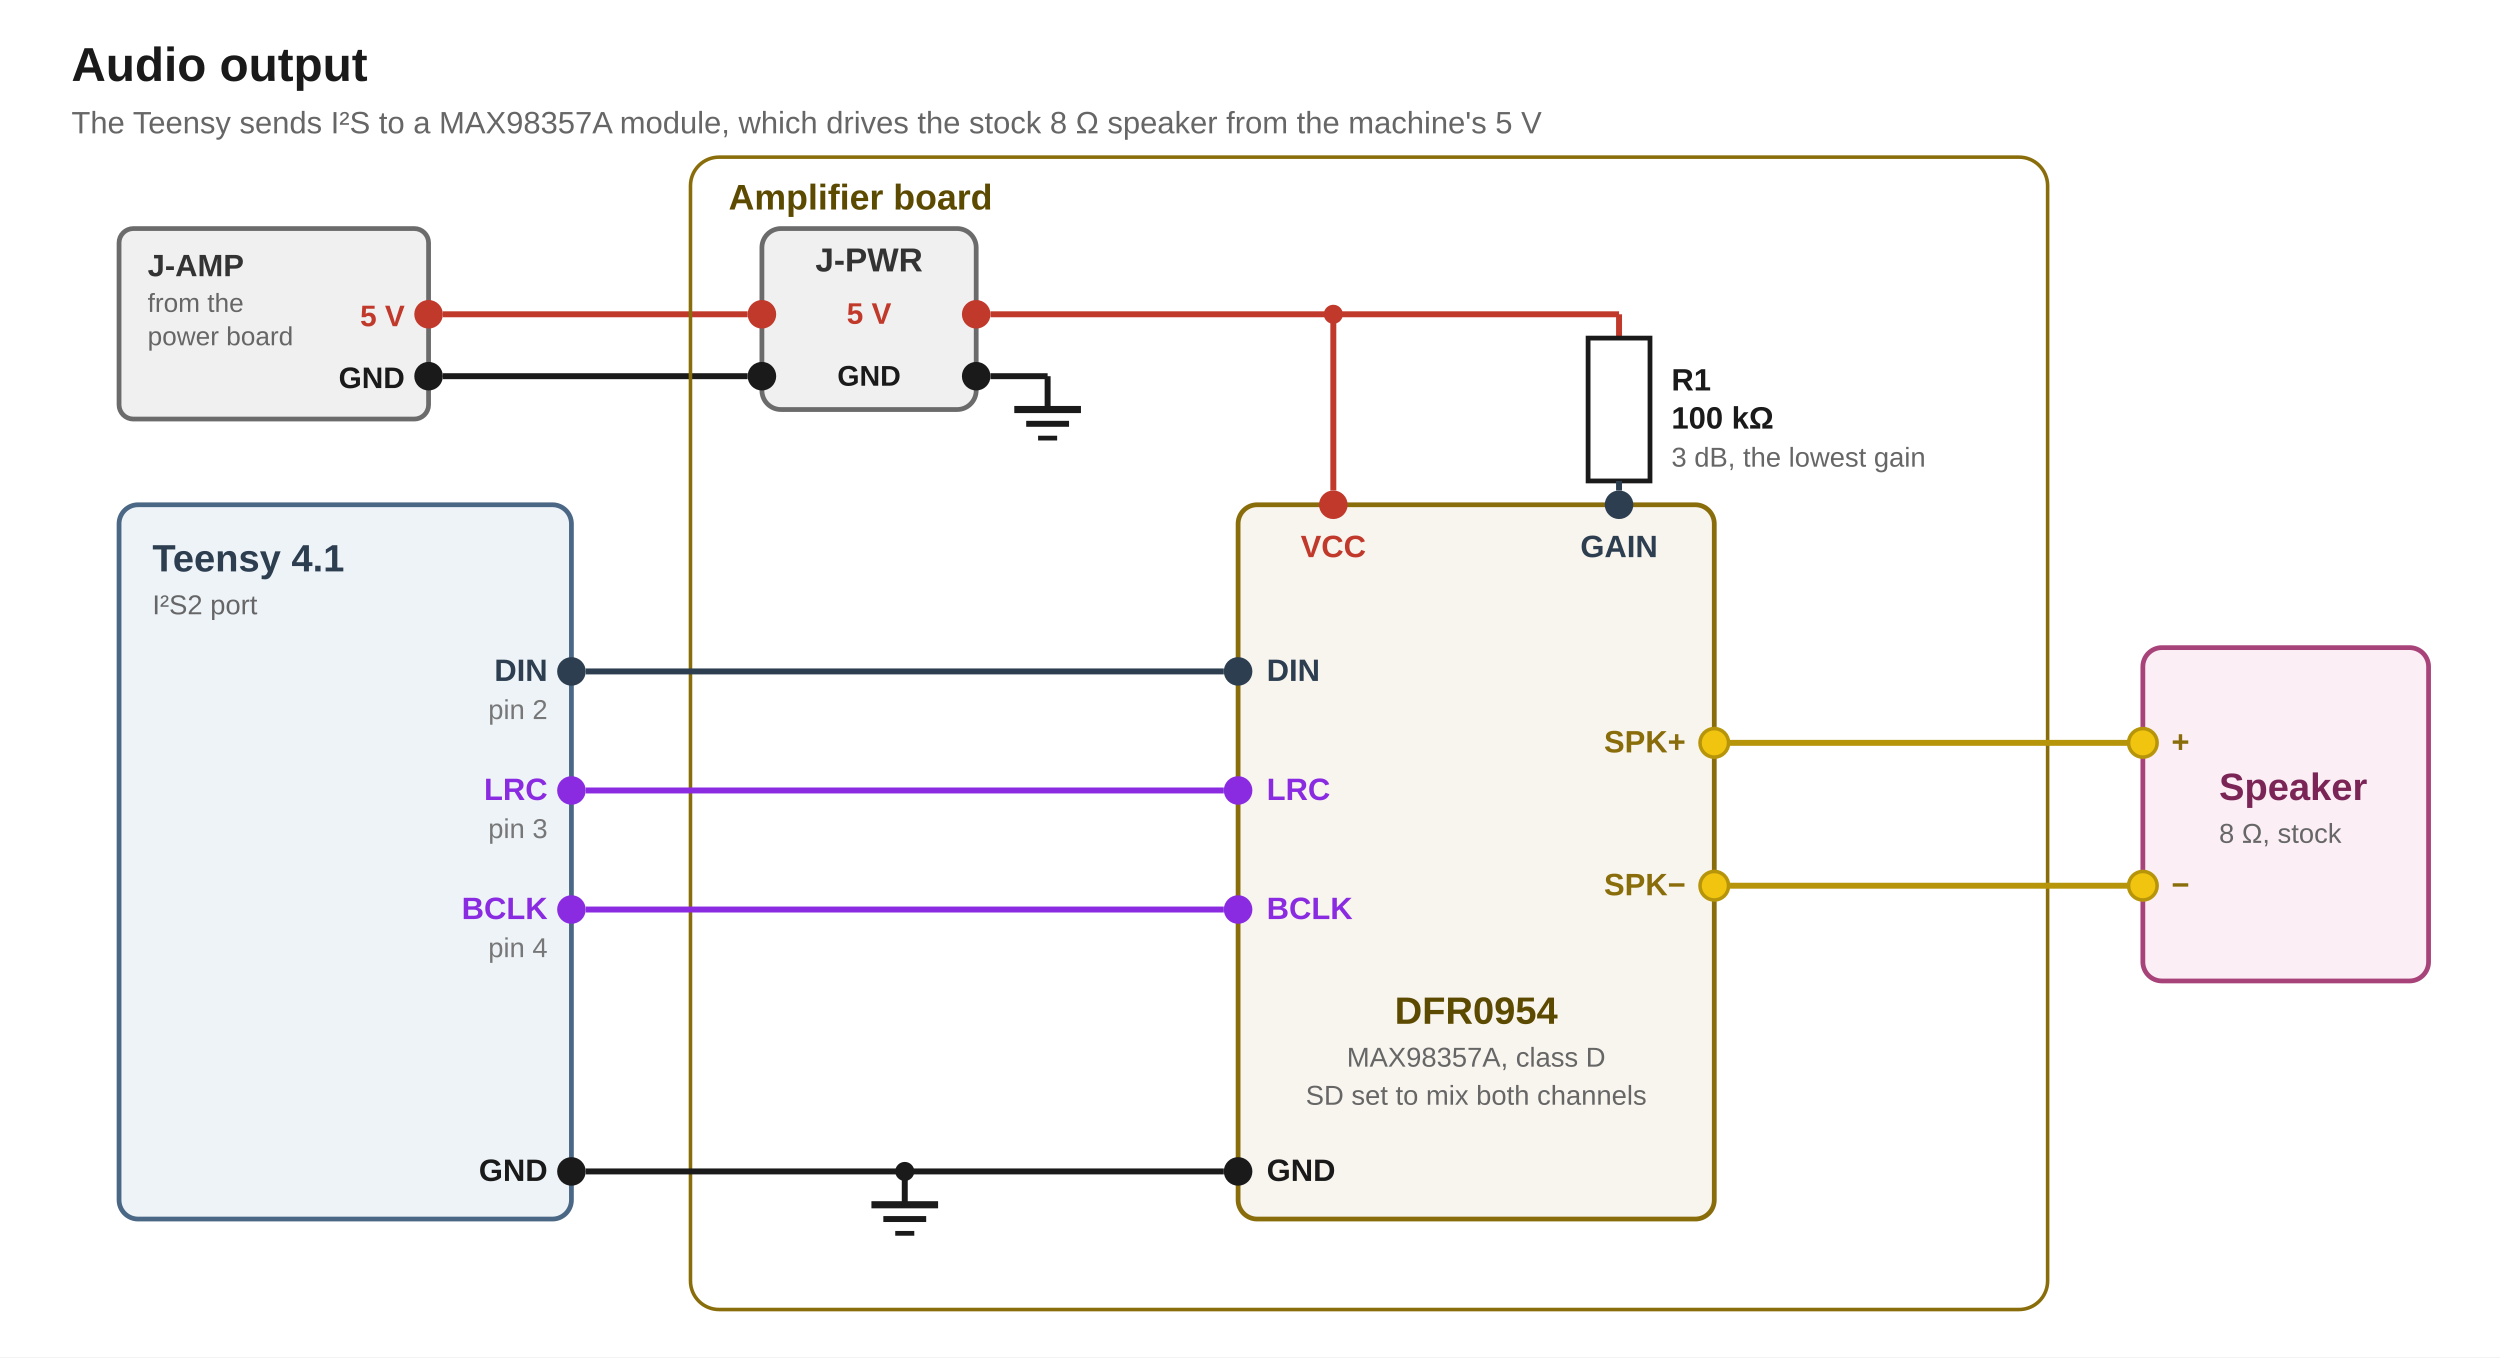
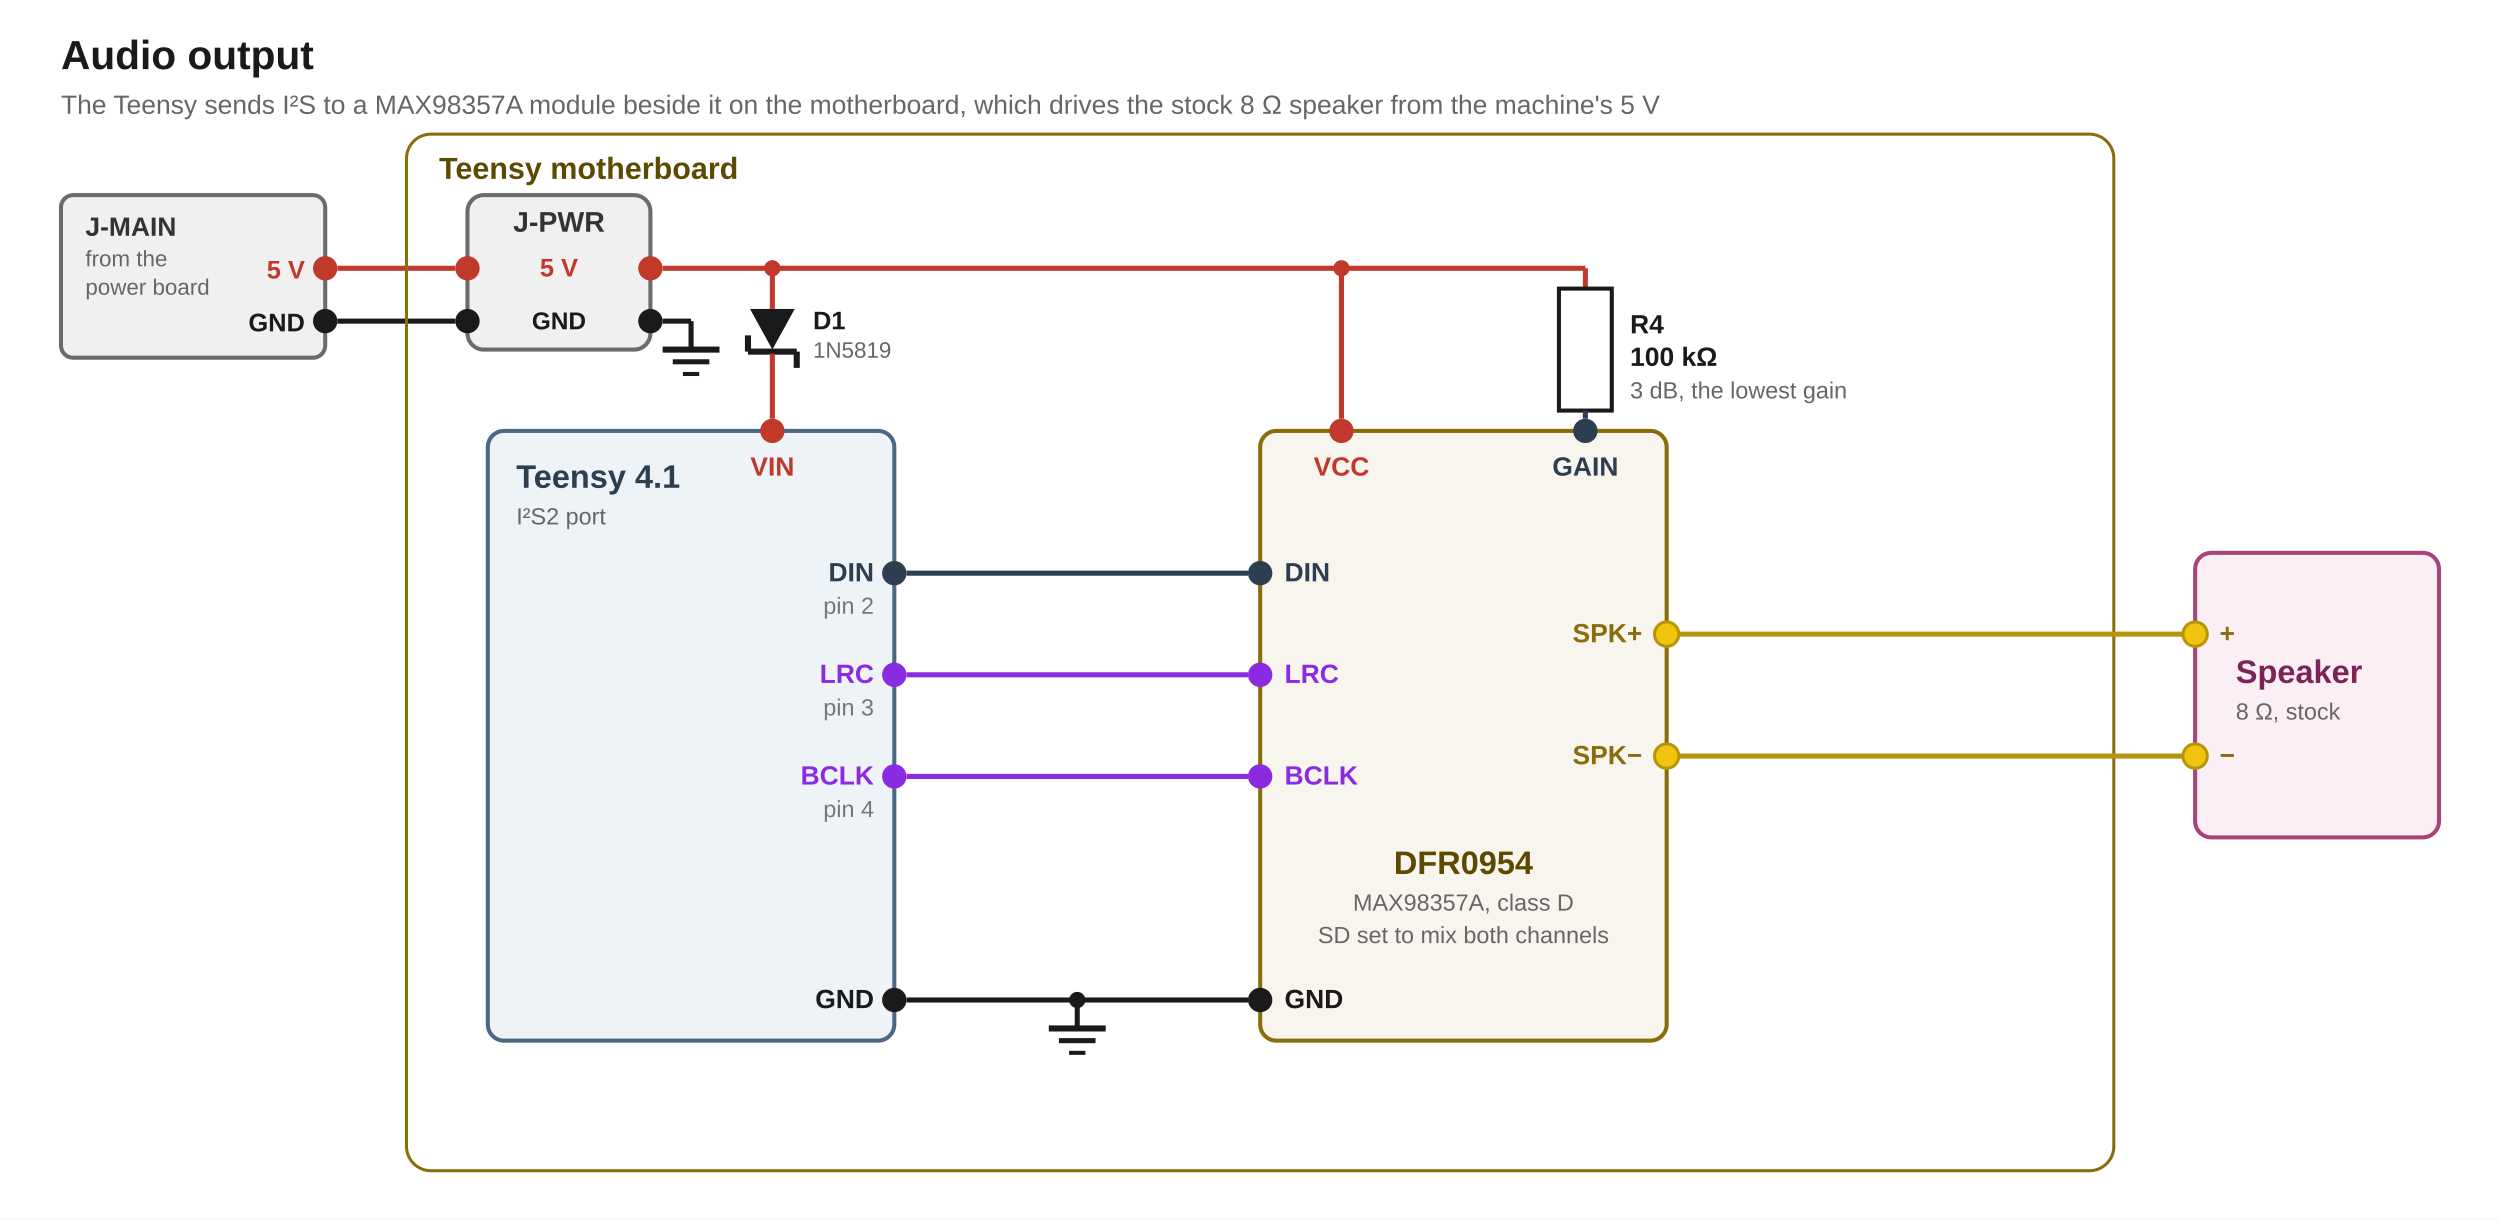
- <svg xmlns="http://www.w3.org/2000/svg" viewBox="0 0 1050 570" font-family="Segoe UI, Arial, sans-serif">
-   <rect x="0" y="0" width="1050" height="570" fill="#ffffff" />
+ <svg xmlns="http://www.w3.org/2000/svg" viewBox="0 0 1230 600" font-family="Segoe UI, Arial, sans-serif">
+   <rect x="0" y="0" width="1230" height="600" fill="#ffffff" />
  <text x="30" y="34" font-size="20" font-weight="700" fill="#1a1a1a">Audio output</text>
-   <text x="30" y="56" font-size="13" fill="#666" data-fig="r_spk v_dd">The Teensy sends I²S to a MAX98357A module, which drives the stock 8 Ω speaker from the machine's 5 V</text>
-   <rect x="50" y="96" width="130" height="80" rx="6" fill="#f0f0f0" stroke="#6b6b6b" stroke-width="2" />
-   <text x="62" y="116" font-size="13" font-weight="700" fill="#333333">J-AMP</text>
-   <text x="62" y="131" font-size="11" fill="#666">from the</text>
-   <text x="62" y="145" font-size="11" fill="#666">power board</text>
-   <circle cx="180" cy="132" r="6" fill="#c0392b" />
-   <text x="170" y="137" text-anchor="end" font-size="12.5" font-weight="700" fill="#c0392b" data-fig="v_dd">5 V</text>
-   <circle cx="180" cy="158" r="6" fill="#1a1a1a" />
-   <text x="170" y="163" text-anchor="end" font-size="12.5" font-weight="700" fill="#1a1a1a">GND</text>
-   <line x1="186" y1="132" x2="314" y2="132" stroke="#c0392b" stroke-width="2.5" />
-   <line x1="186" y1="158" x2="314" y2="158" stroke="#1a1a1a" stroke-width="2.5" />
-   <rect x="50" y="212" width="190" height="300" rx="8" fill="#eef3f8" stroke="#4a6785" stroke-width="2" />
-   <text x="64" y="240" font-size="16" font-weight="700" fill="#2c3e50">Teensy 4.1</text>
-   <text x="64" y="258" font-size="11.5" fill="#666">I²S2 port</text>
-   <circle cx="240" cy="282" r="6" fill="#2c3e50" />
-   <text x="230" y="286" text-anchor="end" font-size="13" font-weight="700" fill="#2c3e50">DIN</text>
-   <text x="230" y="302" text-anchor="end" font-size="11.5" fill="#777" data-pin="DIN to the DFR0954">pin 2</text>
-   <circle cx="240" cy="332" r="6" fill="#8a2be2" />
-   <text x="230" y="336" text-anchor="end" font-size="13" font-weight="700" fill="#8a2be2">LRC</text>
-   <text x="230" y="352" text-anchor="end" font-size="11.5" fill="#777" data-pin="LRC to the DFR0954">pin 3</text>
-   <circle cx="240" cy="382" r="6" fill="#8a2be2" />
-   <text x="230" y="386" text-anchor="end" font-size="13" font-weight="700" fill="#8a2be2">BCLK</text>
-   <text x="230" y="402" text-anchor="end" font-size="11.5" fill="#777" data-pin="BCLK to the DFR0954">pin 4</text>
-   <circle cx="240" cy="492" r="6" fill="#1a1a1a" />
-   <text x="230" y="496" text-anchor="end" font-size="13" font-weight="700" fill="#1a1a1a">GND</text>
-   <rect x="290" y="66" width="570" height="484" rx="12" fill="none" stroke="#8a6d0b" stroke-width="1.5" />
-   <text x="306" y="88" font-size="15" font-weight="700" fill="#5c4a00">Amplifier board</text>
-   <rect x="320" y="96" width="90" height="76" rx="8" fill="#f0f0f0" stroke="#6b6b6b" stroke-width="2" />
-   <text x="365" y="114" text-anchor="middle" font-size="14" font-weight="700" fill="#333333">J-PWR</text>
+   <text x="30" y="56" font-size="13" fill="#666" data-fig="r_spk v_dd">The Teensy sends I²S to a MAX98357A module beside it on the motherboard, which drives the stock 8 Ω speaker from the machine's 5 V</text>
+   <rect x="30" y="96" width="130" height="80" rx="6" fill="#f0f0f0" stroke="#6b6b6b" stroke-width="2" />
+   <text x="42" y="116" font-size="13" font-weight="700" fill="#333333">J-MAIN</text>
+   <text x="42" y="131" font-size="11" fill="#666">from the</text>
+   <text x="42" y="145" font-size="11" fill="#666">power board</text>
+   <circle cx="160" cy="132" r="6" fill="#c0392b" />
+   <text x="150" y="137" text-anchor="end" font-size="12.5" font-weight="700" fill="#c0392b" data-fig="v_dd">5 V</text>
+   <circle cx="160" cy="158" r="6" fill="#1a1a1a" />
+   <text x="150" y="163" text-anchor="end" font-size="12.5" font-weight="700" fill="#1a1a1a">GND</text>
+   <line x1="166" y1="132" x2="224" y2="132" stroke="#c0392b" stroke-width="2.5" />
+   <line x1="166" y1="158" x2="224" y2="158" stroke="#1a1a1a" stroke-width="2.5" />
+   <rect x="200" y="66" width="840" height="510" rx="12" fill="none" stroke="#8a6d0b" stroke-width="1.5" />
+   <text x="216" y="88" font-size="15" font-weight="700" fill="#5c4a00">Teensy motherboard</text>
+   <rect x="230" y="96" width="90" height="76" rx="8" fill="#f0f0f0" stroke="#6b6b6b" stroke-width="2" />
+   <text x="275" y="114" text-anchor="middle" font-size="14" font-weight="700" fill="#333333">J-PWR</text>
+   <circle cx="230" cy="132" r="6" fill="#c0392b" />
  <circle cx="320" cy="132" r="6" fill="#c0392b" />
-   <circle cx="410" cy="132" r="6" fill="#c0392b" />
-   <text x="365" y="136" text-anchor="middle" font-size="12.5" font-weight="700" fill="#c0392b" data-fig="v_dd">5 V</text>
+   <text x="275" y="136" text-anchor="middle" font-size="12.5" font-weight="700" fill="#c0392b" data-fig="v_dd">5 V</text>
+   <circle cx="230" cy="158" r="6" fill="#1a1a1a" />
  <circle cx="320" cy="158" r="6" fill="#1a1a1a" />
-   <circle cx="410" cy="158" r="6" fill="#1a1a1a" />
-   <text x="365" y="162" text-anchor="middle" font-size="12" font-weight="700" fill="#1a1a1a">GND</text>
-   <line x1="416" y1="158" x2="440" y2="158" stroke="#1a1a1a" stroke-width="2.5" />
-   <line x1="440" y1="158" x2="440" y2="172" stroke="#1a1a1a" stroke-width="2.5" />
-   <line x1="426" y1="172" x2="454" y2="172" stroke="#1a1a1a" stroke-width="3" />
-   <line x1="431" y1="178" x2="449" y2="178" stroke="#1a1a1a" stroke-width="2.5" />
-   <line x1="436" y1="184" x2="444" y2="184" stroke="#1a1a1a" stroke-width="2" />
-   <line x1="416" y1="132" x2="680" y2="132" stroke="#c0392b" stroke-width="2.5" />
-   <circle cx="560" cy="132" r="4" fill="#c0392b" />
-   <line x1="560" y1="132" x2="560" y2="206" stroke="#c0392b" stroke-width="2.5" />
-   <line x1="680" y1="132" x2="680" y2="142" stroke="#c0392b" stroke-width="2.5" />
-   <rect x="667" y="142" width="26" height="60" fill="#fff" stroke="#1a1a1a" stroke-width="2" />
-   <text x="702" y="164" font-size="13" font-weight="700" fill="#1a1a1a">R1</text>
-   <text x="702" y="180" font-size="13" font-weight="700" fill="#1a1a1a" data-fig="r_gain">100 kΩ</text>
-   <text x="702" y="196" font-size="11.5" fill="#666" data-fig="gain">3 dB, the lowest gain</text>
-   <line x1="680" y1="202" x2="680" y2="206" stroke="#2c3e50" stroke-width="2.5" />
-   <rect x="520" y="212" width="200" height="300" rx="8" fill="#f8f4ee" stroke="#8a6d0b" stroke-width="2" />
-   <text x="620" y="430" text-anchor="middle" font-size="16" font-weight="700" fill="#5c4a00">DFR0954</text>
-   <text x="620" y="448" text-anchor="middle" font-size="11.5" fill="#666">MAX98357A, class D</text>
-   <text x="620" y="464" text-anchor="middle" font-size="11.5" fill="#666">SD set to mix both channels</text>
-   <circle cx="560" cy="212" r="6" fill="#c0392b" />
-   <text x="560" y="234" text-anchor="middle" font-size="13" font-weight="700" fill="#c0392b">VCC</text>
-   <circle cx="680" cy="212" r="6" fill="#2c3e50" />
-   <text x="680" y="234" text-anchor="middle" font-size="13" font-weight="700" fill="#2c3e50">GAIN</text>
-   <circle cx="520" cy="282" r="6" fill="#2c3e50" />
-   <text x="532" y="286" font-size="13" font-weight="700" fill="#2c3e50">DIN</text>
-   <circle cx="520" cy="332" r="6" fill="#8a2be2" />
-   <text x="532" y="336" font-size="13" font-weight="700" fill="#8a2be2">LRC</text>
-   <circle cx="520" cy="382" r="6" fill="#8a2be2" />
-   <text x="532" y="386" font-size="13" font-weight="700" fill="#8a2be2">BCLK</text>
-   <circle cx="520" cy="492" r="6" fill="#1a1a1a" />
-   <text x="532" y="496" font-size="13" font-weight="700" fill="#1a1a1a">GND</text>
-   <circle cx="720" cy="312" r="6" fill="#f1c40f" stroke="#b7950b" stroke-width="1.5" />
-   <text x="708" y="316" text-anchor="end" font-size="13" font-weight="700" fill="#8a6d0b">SPK+</text>
-   <circle cx="720" cy="372" r="6" fill="#f1c40f" stroke="#b7950b" stroke-width="1.5" />
-   <text x="708" y="376" text-anchor="end" font-size="13" font-weight="700" fill="#8a6d0b">SPK−</text>
-   <line x1="246" y1="282" x2="514" y2="282" stroke="#2c3e50" stroke-width="2.5" />
-   <line x1="246" y1="332" x2="514" y2="332" stroke="#8a2be2" stroke-width="2.5" />
-   <line x1="246" y1="382" x2="514" y2="382" stroke="#8a2be2" stroke-width="2.5" />
-   <line x1="246" y1="492" x2="514" y2="492" stroke="#1a1a1a" stroke-width="2.5" />
-   <circle cx="380" cy="492" r="4" fill="#1a1a1a" />
-   <line x1="380" y1="492" x2="380" y2="506" stroke="#1a1a1a" stroke-width="2.5" />
-   <line x1="366" y1="506" x2="394" y2="506" stroke="#1a1a1a" stroke-width="3" />
-   <line x1="371" y1="512" x2="389" y2="512" stroke="#1a1a1a" stroke-width="2.5" />
-   <line x1="376" y1="518" x2="384" y2="518" stroke="#1a1a1a" stroke-width="2" />
-   <rect x="900" y="272" width="120" height="140" rx="8" fill="#fbeef5" stroke="#a8437a" stroke-width="2" />
-   <text x="932" y="336" font-size="16" font-weight="700" fill="#7a2556">Speaker</text>
-   <text x="932" y="354" font-size="11.5" fill="#666" data-fig="r_spk">8 Ω, stock</text>
-   <circle cx="900" cy="312" r="6" fill="#f1c40f" stroke="#b7950b" stroke-width="1.5" />
-   <text x="912" y="316" font-size="13" font-weight="700" fill="#8a6d0b">+</text>
-   <circle cx="900" cy="372" r="6" fill="#f1c40f" stroke="#b7950b" stroke-width="1.5" />
-   <text x="912" y="376" font-size="13" font-weight="700" fill="#8a6d0b">−</text>
-   <line x1="726" y1="312" x2="894" y2="312" stroke="#b7950b" stroke-width="2.5" />
-   <line x1="726" y1="372" x2="894" y2="372" stroke="#b7950b" stroke-width="2.5" />
+   <text x="275" y="162" text-anchor="middle" font-size="12" font-weight="700" fill="#1a1a1a">GND</text>
+   <line x1="326" y1="158" x2="340" y2="158" stroke="#1a1a1a" stroke-width="2.5" />
+   <line x1="340" y1="158" x2="340" y2="172" stroke="#1a1a1a" stroke-width="2.5" />
+   <line x1="326" y1="172" x2="354" y2="172" stroke="#1a1a1a" stroke-width="3" />
+   <line x1="331" y1="178" x2="349" y2="178" stroke="#1a1a1a" stroke-width="2.5" />
+   <line x1="336" y1="184" x2="344" y2="184" stroke="#1a1a1a" stroke-width="2" />
+   <line x1="326" y1="132" x2="780" y2="132" stroke="#c0392b" stroke-width="2.5" />
+   <circle cx="380" cy="132" r="4" fill="#c0392b" />
+   <line x1="380" y1="132" x2="380" y2="152" stroke="#c0392b" stroke-width="2.5" />
+   <polygon points="369,152 391,152 380,172" fill="#1a1a1a" />
+   <line x1="368" y1="173" x2="392" y2="173" stroke="#1a1a1a" stroke-width="3" />
+   <line x1="368" y1="173" x2="368" y2="165" stroke="#1a1a1a" stroke-width="3" />
+   <line x1="392" y1="173" x2="392" y2="181" stroke="#1a1a1a" stroke-width="3" />
+   <line x1="380" y1="174" x2="380" y2="206" stroke="#c0392b" stroke-width="2.5" />
+   <text x="400" y="162" font-size="12.5" font-weight="700" fill="#1a1a1a">D1</text>
+   <text x="400" y="176" font-size="11" fill="#666">1N5819</text>
+   <circle cx="660" cy="132" r="4" fill="#c0392b" />
+   <line x1="660" y1="132" x2="660" y2="206" stroke="#c0392b" stroke-width="2.5" />
+   <line x1="780" y1="132" x2="780" y2="142" stroke="#c0392b" stroke-width="2.5" />
+   <rect x="767" y="142" width="26" height="60" fill="#fff" stroke="#1a1a1a" stroke-width="2" />
+   <text x="802" y="164" font-size="13" font-weight="700" fill="#1a1a1a">R4</text>
+   <text x="802" y="180" font-size="13" font-weight="700" fill="#1a1a1a" data-fig="r_gain">100 kΩ</text>
+   <text x="802" y="196" font-size="11.5" fill="#666" data-fig="gain">3 dB, the lowest gain</text>
+   <line x1="780" y1="202" x2="780" y2="206" stroke="#2c3e50" stroke-width="2.5" />
+   <rect x="240" y="212" width="200" height="300" rx="8" fill="#eef3f8" stroke="#4a6785" stroke-width="2" />
+   <text x="254" y="240" font-size="16" font-weight="700" fill="#2c3e50">Teensy 4.1</text>
+   <text x="254" y="258" font-size="11.5" fill="#666">I²S2 port</text>
+   <circle cx="380" cy="212" r="6" fill="#c0392b" />
+   <text x="380" y="234" text-anchor="middle" font-size="13" font-weight="700" fill="#c0392b">VIN</text>
+   <circle cx="440" cy="282" r="6" fill="#2c3e50" />
+   <text x="430" y="286" text-anchor="end" font-size="13" font-weight="700" fill="#2c3e50">DIN</text>
+   <text x="430" y="302" text-anchor="end" font-size="11.5" fill="#777" data-pin="DIN to the DFR0954">pin 2</text>
+   <circle cx="440" cy="332" r="6" fill="#8a2be2" />
+   <text x="430" y="336" text-anchor="end" font-size="13" font-weight="700" fill="#8a2be2">LRC</text>
+   <text x="430" y="352" text-anchor="end" font-size="11.5" fill="#777" data-pin="LRC to the DFR0954">pin 3</text>
+   <circle cx="440" cy="382" r="6" fill="#8a2be2" />
+   <text x="430" y="386" text-anchor="end" font-size="13" font-weight="700" fill="#8a2be2">BCLK</text>
+   <text x="430" y="402" text-anchor="end" font-size="11.5" fill="#777" data-pin="BCLK to the DFR0954">pin 4</text>
+   <circle cx="440" cy="492" r="6" fill="#1a1a1a" />
+   <text x="430" y="496" text-anchor="end" font-size="13" font-weight="700" fill="#1a1a1a">GND</text>
+   <rect x="620" y="212" width="200" height="300" rx="8" fill="#f8f4ee" stroke="#8a6d0b" stroke-width="2" />
+   <text x="720" y="430" text-anchor="middle" font-size="16" font-weight="700" fill="#5c4a00">DFR0954</text>
+   <text x="720" y="448" text-anchor="middle" font-size="11.5" fill="#666">MAX98357A, class D</text>
+   <text x="720" y="464" text-anchor="middle" font-size="11.5" fill="#666">SD set to mix both channels</text>
+   <circle cx="660" cy="212" r="6" fill="#c0392b" />
+   <text x="660" y="234" text-anchor="middle" font-size="13" font-weight="700" fill="#c0392b">VCC</text>
+   <circle cx="780" cy="212" r="6" fill="#2c3e50" />
+   <text x="780" y="234" text-anchor="middle" font-size="13" font-weight="700" fill="#2c3e50">GAIN</text>
+   <circle cx="620" cy="282" r="6" fill="#2c3e50" />
+   <text x="632" y="286" font-size="13" font-weight="700" fill="#2c3e50">DIN</text>
+   <circle cx="620" cy="332" r="6" fill="#8a2be2" />
+   <text x="632" y="336" font-size="13" font-weight="700" fill="#8a2be2">LRC</text>
+   <circle cx="620" cy="382" r="6" fill="#8a2be2" />
+   <text x="632" y="386" font-size="13" font-weight="700" fill="#8a2be2">BCLK</text>
+   <circle cx="620" cy="492" r="6" fill="#1a1a1a" />
+   <text x="632" y="496" font-size="13" font-weight="700" fill="#1a1a1a">GND</text>
+   <circle cx="820" cy="312" r="6" fill="#f1c40f" stroke="#b7950b" stroke-width="1.5" />
+   <text x="808" y="316" text-anchor="end" font-size="13" font-weight="700" fill="#8a6d0b">SPK+</text>
+   <circle cx="820" cy="372" r="6" fill="#f1c40f" stroke="#b7950b" stroke-width="1.5" />
+   <text x="808" y="376" text-anchor="end" font-size="13" font-weight="700" fill="#8a6d0b">SPK−</text>
+   <line x1="446" y1="282" x2="614" y2="282" stroke="#2c3e50" stroke-width="2.5" />
+   <line x1="446" y1="332" x2="614" y2="332" stroke="#8a2be2" stroke-width="2.5" />
+   <line x1="446" y1="382" x2="614" y2="382" stroke="#8a2be2" stroke-width="2.5" />
+   <line x1="446" y1="492" x2="614" y2="492" stroke="#1a1a1a" stroke-width="2.5" />
+   <circle cx="530" cy="492" r="4" fill="#1a1a1a" />
+   <line x1="530" y1="492" x2="530" y2="506" stroke="#1a1a1a" stroke-width="2.5" />
+   <line x1="516" y1="506" x2="544" y2="506" stroke="#1a1a1a" stroke-width="3" />
+   <line x1="521" y1="512" x2="539" y2="512" stroke="#1a1a1a" stroke-width="2.5" />
+   <line x1="526" y1="518" x2="534" y2="518" stroke="#1a1a1a" stroke-width="2" />
+   <rect x="1080" y="272" width="120" height="140" rx="8" fill="#fbeef5" stroke="#a8437a" stroke-width="2" />
+   <text x="1100" y="336" font-size="16" font-weight="700" fill="#7a2556">Speaker</text>
+   <text x="1100" y="354" font-size="11.5" fill="#666" data-fig="r_spk">8 Ω, stock</text>
+   <circle cx="1080" cy="312" r="6" fill="#f1c40f" stroke="#b7950b" stroke-width="1.5" />
+   <text x="1092" y="316" font-size="13" font-weight="700" fill="#8a6d0b">+</text>
+   <circle cx="1080" cy="372" r="6" fill="#f1c40f" stroke="#b7950b" stroke-width="1.5" />
+   <text x="1092" y="376" font-size="13" font-weight="700" fill="#8a6d0b">−</text>
+   <line x1="826" y1="312" x2="1074" y2="312" stroke="#b7950b" stroke-width="2.5" />
+   <line x1="826" y1="372" x2="1074" y2="372" stroke="#b7950b" stroke-width="2.5" />
</svg>
